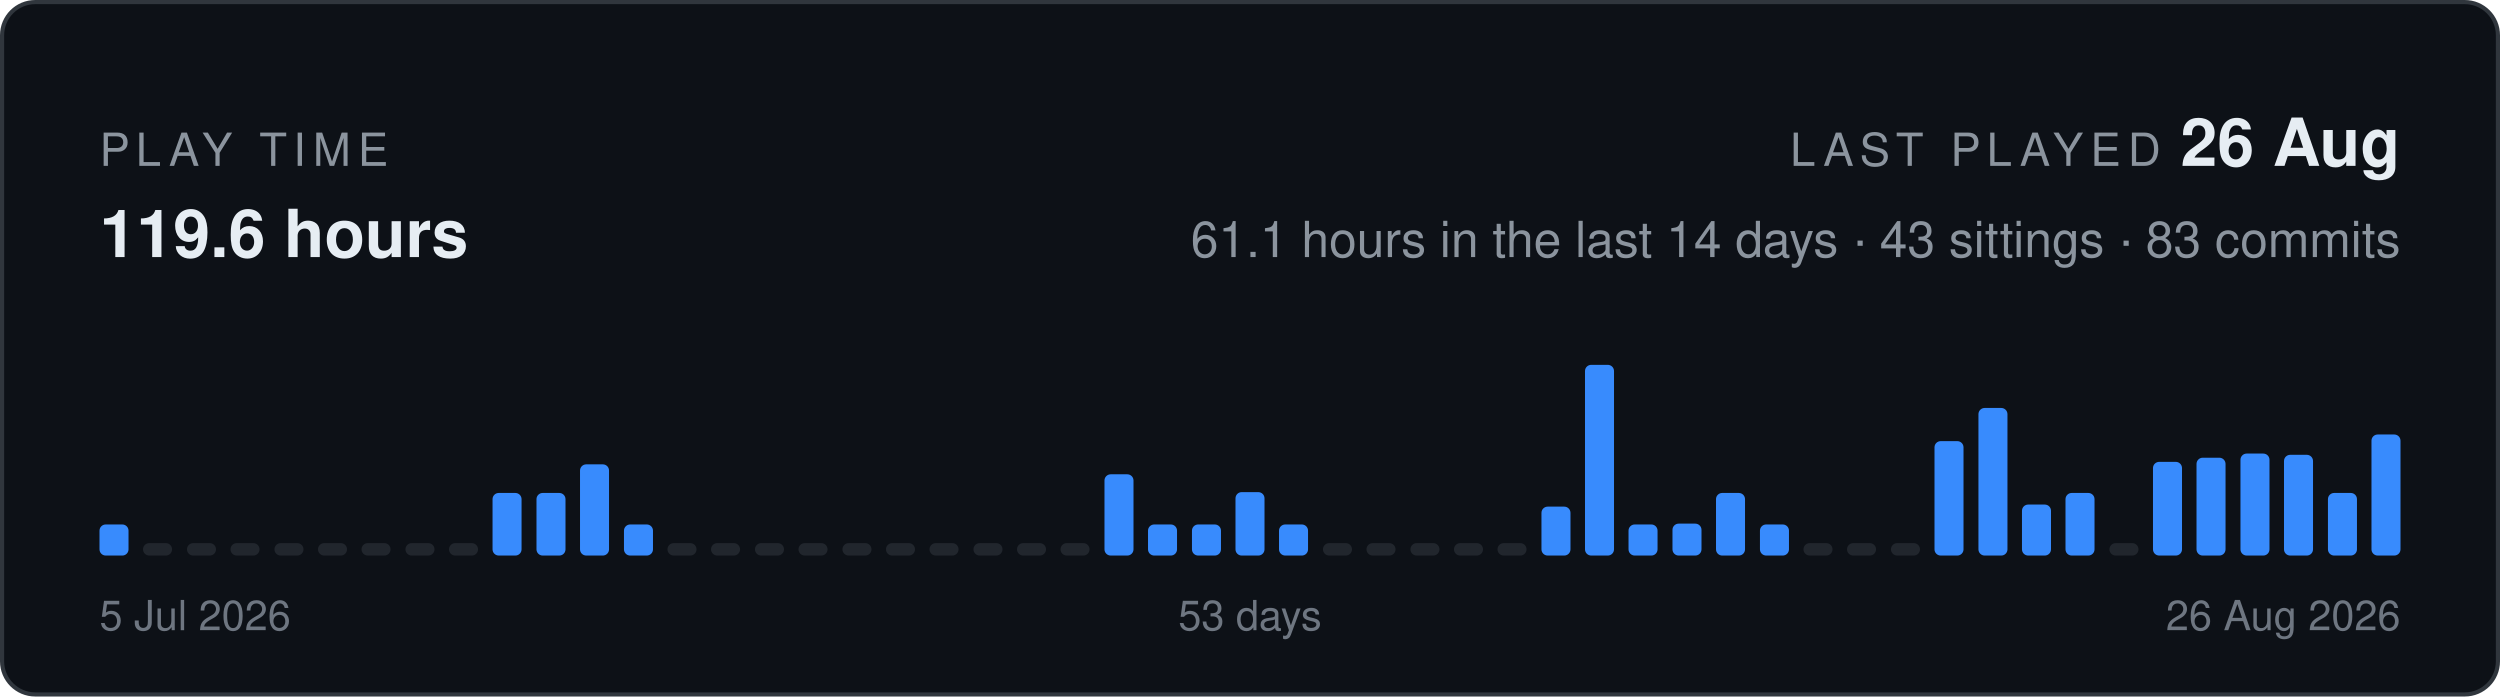
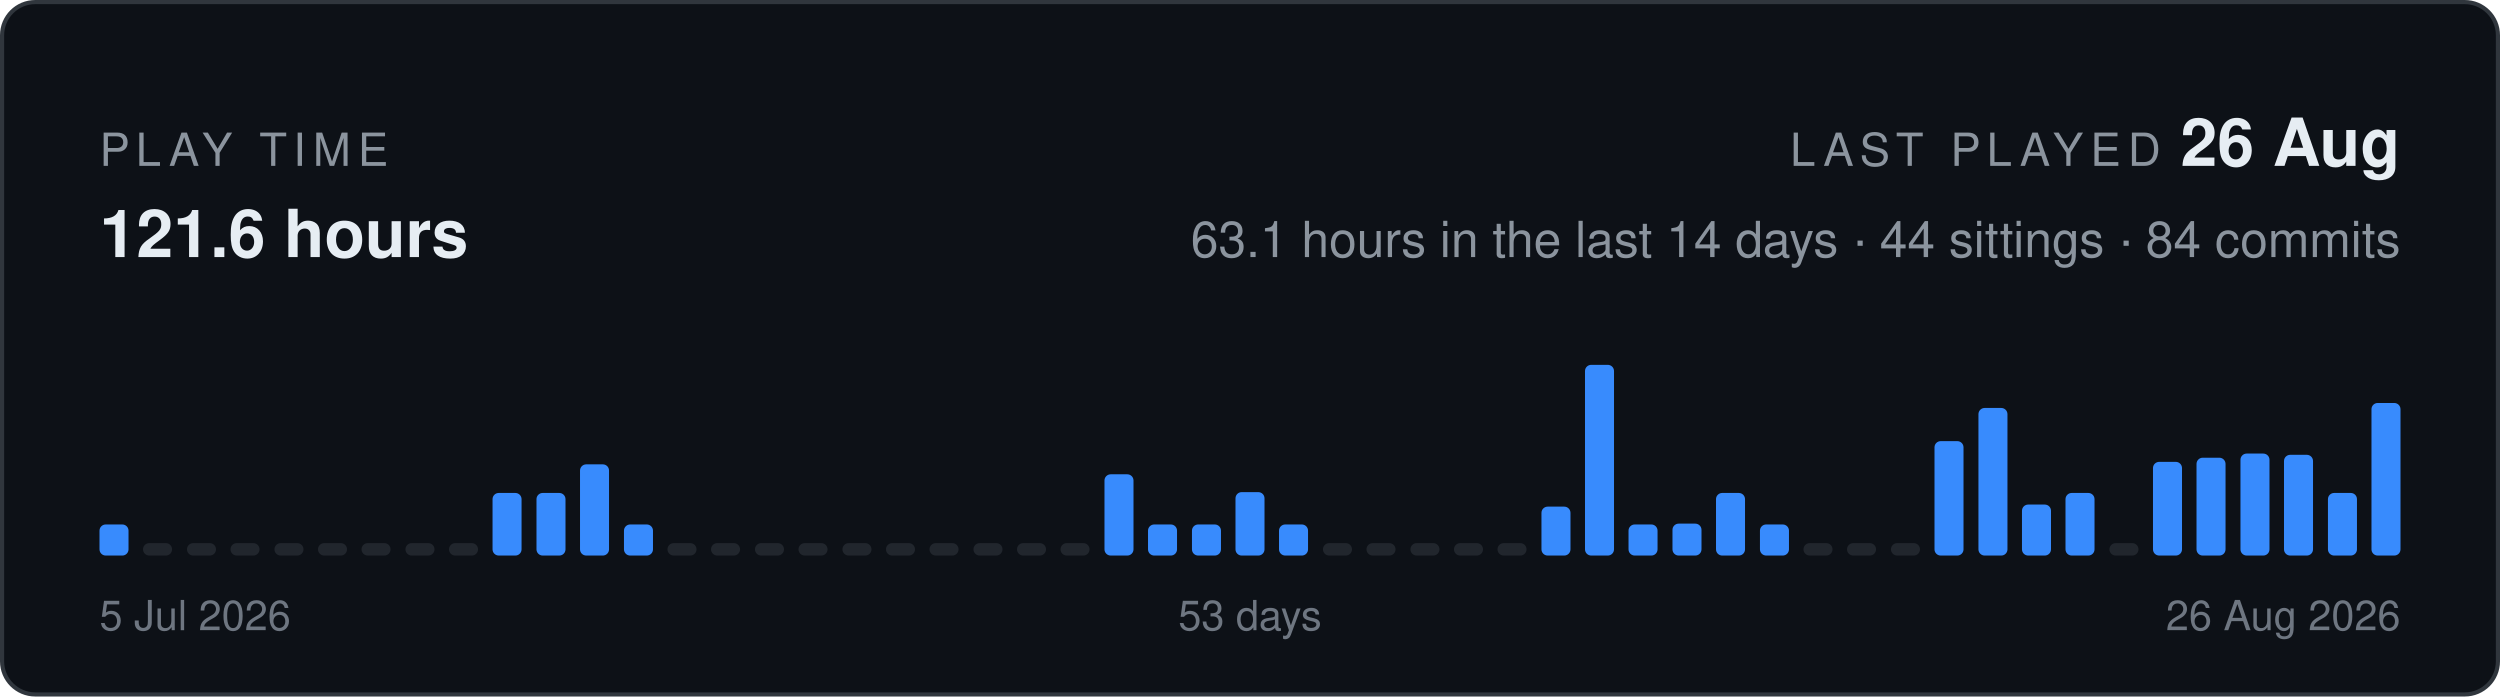
- <svg xmlns="http://www.w3.org/2000/svg" width="603" height="168" viewBox="0 0 603 168" role="img" aria-label="Play time: 119.6 hours over 83 commits, last played 26 Aug">
+ <svg xmlns="http://www.w3.org/2000/svg" width="603" height="168" viewBox="0 0 603 168" role="img" aria-label="Play time: 121.6 hours over 84 commits, last played 26 Aug">
  <style>
    .card { fill: #0d1117; stroke: #30363d }
    text { font-family: -apple-system, BlinkMacSystemFont, "Segoe UI", Helvetica, Arial, sans-serif }
    .label { font-size: 11px; letter-spacing: 1.7px; fill: #8b949e }
    .stat { font-size: 16px; font-weight: 600; letter-spacing: normal; fill: #e6edf3 }
    .note { font-size: 12px; fill: #8b949e }
    .axis { font-size: 10px; fill: #6e7681 }
    .bar { fill: #388bfd }
    .bar-quiet { fill: #21262d }
  </style>
  <rect class="card" x="0.5" y="0.5" width="602" height="167" rx="8" />
  <text class="label" x="24" y="40">PLAY TIME</text>
-   <text class="stat" x="24" y="62">119.6 hours</text>
+   <text class="stat" x="24" y="62">121.6 hours</text>
  <text class="label" x="579" y="40" text-anchor="end">LAST PLAYED <tspan class="stat">26 Aug</tspan>
  </text>
-   <text class="note" x="579" y="62" text-anchor="end">61.1 hours in the last 14 days   ·   43 sittings   ·   83 commits</text>
+   <text class="note" x="579" y="62" text-anchor="end">63.1 hours in the last 14 days   ·   44 sittings   ·   84 commits</text>
  <rect class="bar" x="24.0" y="126.5" width="7" height="7.5" rx="1.5" />
  <rect class="bar-quiet" x="34.5" y="131.0" width="7" height="3.0" rx="1.5" />
  <rect class="bar-quiet" x="45.1" y="131.0" width="7" height="3.0" rx="1.5" />
  <rect class="bar-quiet" x="55.6" y="131.0" width="7" height="3.0" rx="1.5" />
  <rect class="bar-quiet" x="66.2" y="131.0" width="7" height="3.0" rx="1.5" />
  <rect class="bar-quiet" x="76.7" y="131.0" width="7" height="3.0" rx="1.5" />
  <rect class="bar-quiet" x="87.2" y="131.0" width="7" height="3.0" rx="1.5" />
  <rect class="bar-quiet" x="97.8" y="131.0" width="7" height="3.0" rx="1.5" />
  <rect class="bar-quiet" x="108.3" y="131.0" width="7" height="3.0" rx="1.5" />
  <rect class="bar" x="118.8" y="118.9" width="7" height="15.1" rx="1.5" />
  <rect class="bar" x="129.4" y="118.9" width="7" height="15.1" rx="1.5" />
  <rect class="bar" x="139.9" y="112.0" width="7" height="22.0" rx="1.5" />
  <rect class="bar" x="150.5" y="126.5" width="7" height="7.5" rx="1.5" />
  <rect class="bar-quiet" x="161.0" y="131.0" width="7" height="3.0" rx="1.5" />
  <rect class="bar-quiet" x="171.5" y="131.0" width="7" height="3.0" rx="1.5" />
  <rect class="bar-quiet" x="182.1" y="131.0" width="7" height="3.0" rx="1.5" />
  <rect class="bar-quiet" x="192.6" y="131.0" width="7" height="3.0" rx="1.5" />
  <rect class="bar-quiet" x="203.2" y="131.0" width="7" height="3.0" rx="1.5" />
  <rect class="bar-quiet" x="213.7" y="131.0" width="7" height="3.0" rx="1.5" />
  <rect class="bar-quiet" x="224.2" y="131.0" width="7" height="3.0" rx="1.5" />
  <rect class="bar-quiet" x="234.8" y="131.0" width="7" height="3.0" rx="1.5" />
  <rect class="bar-quiet" x="245.3" y="131.0" width="7" height="3.0" rx="1.5" />
  <rect class="bar-quiet" x="255.8" y="131.0" width="7" height="3.0" rx="1.5" />
  <rect class="bar" x="266.4" y="114.4" width="7" height="19.6" rx="1.5" />
  <rect class="bar" x="276.9" y="126.5" width="7" height="7.5" rx="1.5" />
  <rect class="bar" x="287.5" y="126.5" width="7" height="7.5" rx="1.5" />
  <rect class="bar" x="298.0" y="118.7" width="7" height="15.3" rx="1.5" />
  <rect class="bar" x="308.5" y="126.5" width="7" height="7.5" rx="1.5" />
  <rect class="bar-quiet" x="319.1" y="131.0" width="7" height="3.0" rx="1.5" />
  <rect class="bar-quiet" x="329.6" y="131.0" width="7" height="3.0" rx="1.5" />
  <rect class="bar-quiet" x="340.2" y="131.0" width="7" height="3.0" rx="1.5" />
  <rect class="bar-quiet" x="350.7" y="131.0" width="7" height="3.0" rx="1.5" />
  <rect class="bar-quiet" x="361.2" y="131.0" width="7" height="3.0" rx="1.5" />
  <rect class="bar" x="371.8" y="122.2" width="7" height="11.8" rx="1.5" />
  <rect class="bar" x="382.3" y="88.0" width="7" height="46.0" rx="1.5" />
  <rect class="bar" x="392.8" y="126.5" width="7" height="7.5" rx="1.5" />
  <rect class="bar" x="403.4" y="126.3" width="7" height="7.7" rx="1.5" />
  <rect class="bar" x="413.9" y="118.9" width="7" height="15.1" rx="1.5" />
  <rect class="bar" x="424.5" y="126.5" width="7" height="7.5" rx="1.5" />
  <rect class="bar-quiet" x="435.0" y="131.0" width="7" height="3.0" rx="1.5" />
  <rect class="bar-quiet" x="445.5" y="131.0" width="7" height="3.0" rx="1.5" />
  <rect class="bar-quiet" x="456.1" y="131.0" width="7" height="3.0" rx="1.5" />
  <rect class="bar" x="466.6" y="106.4" width="7" height="27.6" rx="1.5" />
  <rect class="bar" x="477.2" y="98.4" width="7" height="35.6" rx="1.5" />
  <rect class="bar" x="487.7" y="121.7" width="7" height="12.3" rx="1.5" />
  <rect class="bar" x="498.2" y="118.9" width="7" height="15.1" rx="1.5" />
  <rect class="bar-quiet" x="508.8" y="131.0" width="7" height="3.0" rx="1.5" />
  <rect class="bar" x="519.3" y="111.4" width="7" height="22.6" rx="1.5" />
  <rect class="bar" x="529.8" y="110.4" width="7" height="23.6" rx="1.5" />
  <rect class="bar" x="540.4" y="109.4" width="7" height="24.6" rx="1.5" />
  <rect class="bar" x="550.9" y="109.7" width="7" height="24.3" rx="1.5" />
  <rect class="bar" x="561.5" y="118.9" width="7" height="15.1" rx="1.5" />
-   <rect class="bar" x="572.0" y="104.8" width="7" height="29.2" rx="1.5" />
+   <rect class="bar" x="572.0" y="97.2" width="7" height="36.8" rx="1.5" />
  <text class="axis" x="24" y="152">5 Jul 2026</text>
  <text class="axis" x="301.5" y="152" text-anchor="middle">53 days</text>
  <text class="axis" x="579" y="152" text-anchor="end">26 Aug 2026</text>
</svg>
